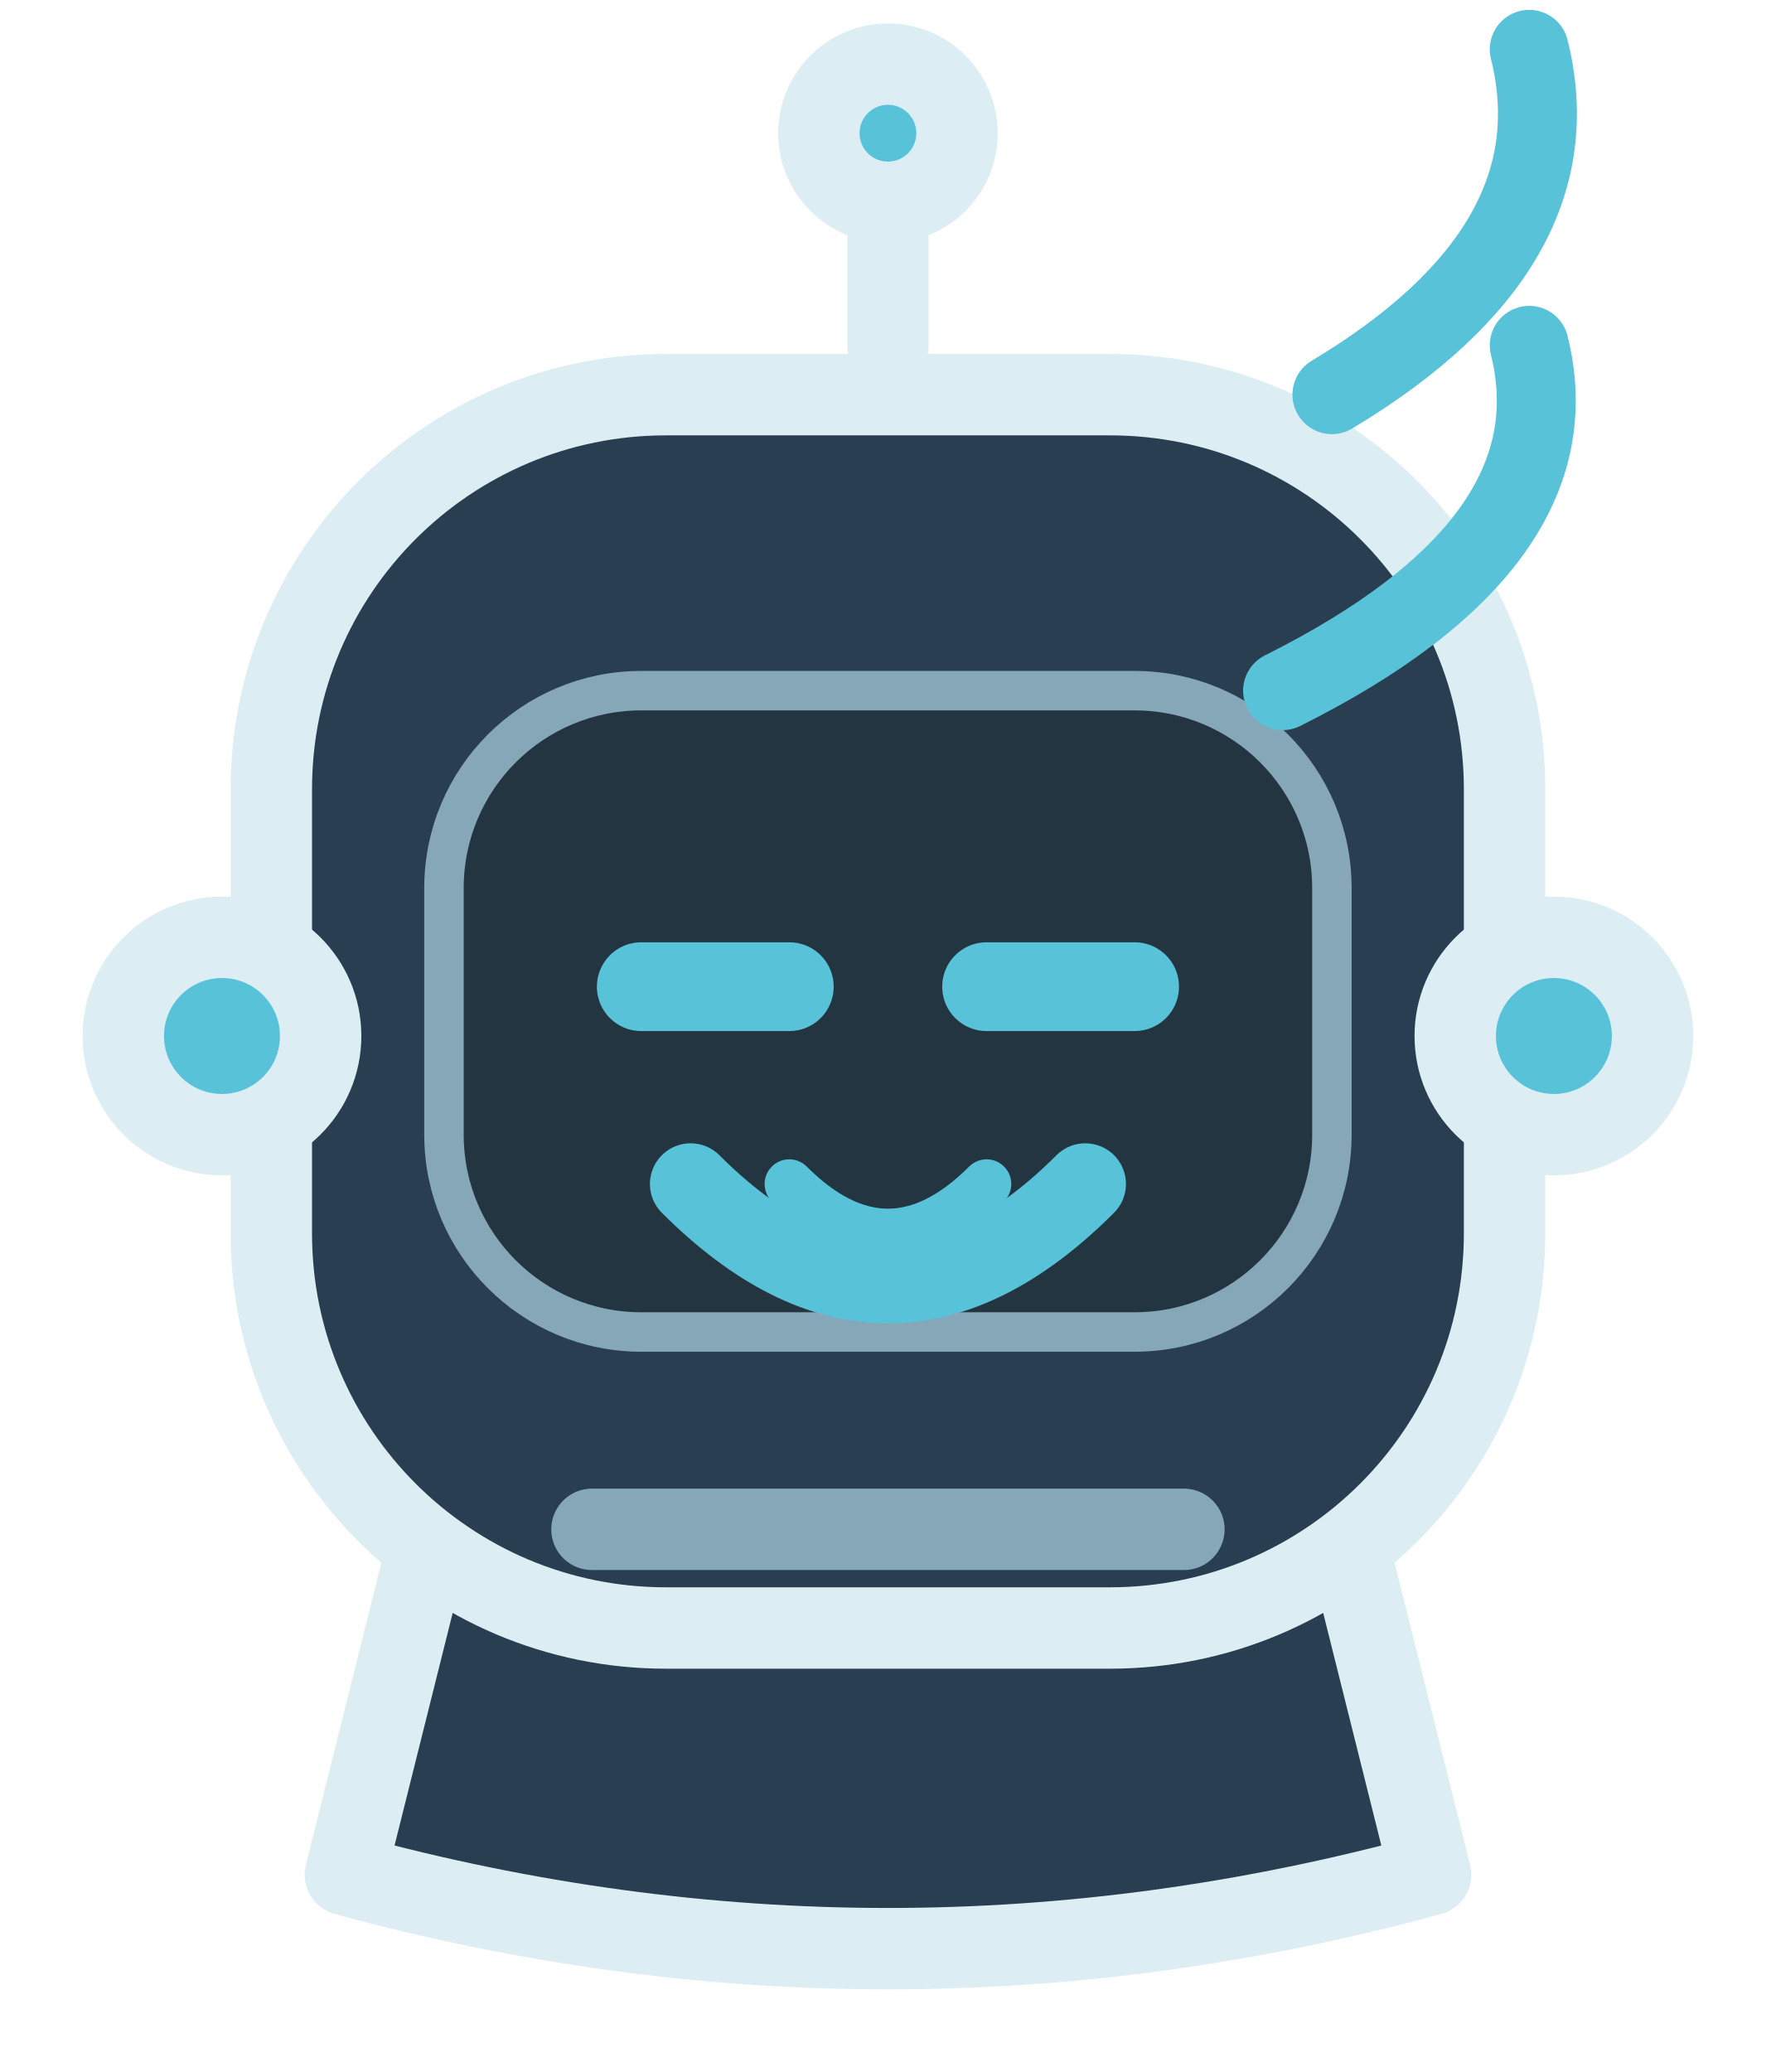
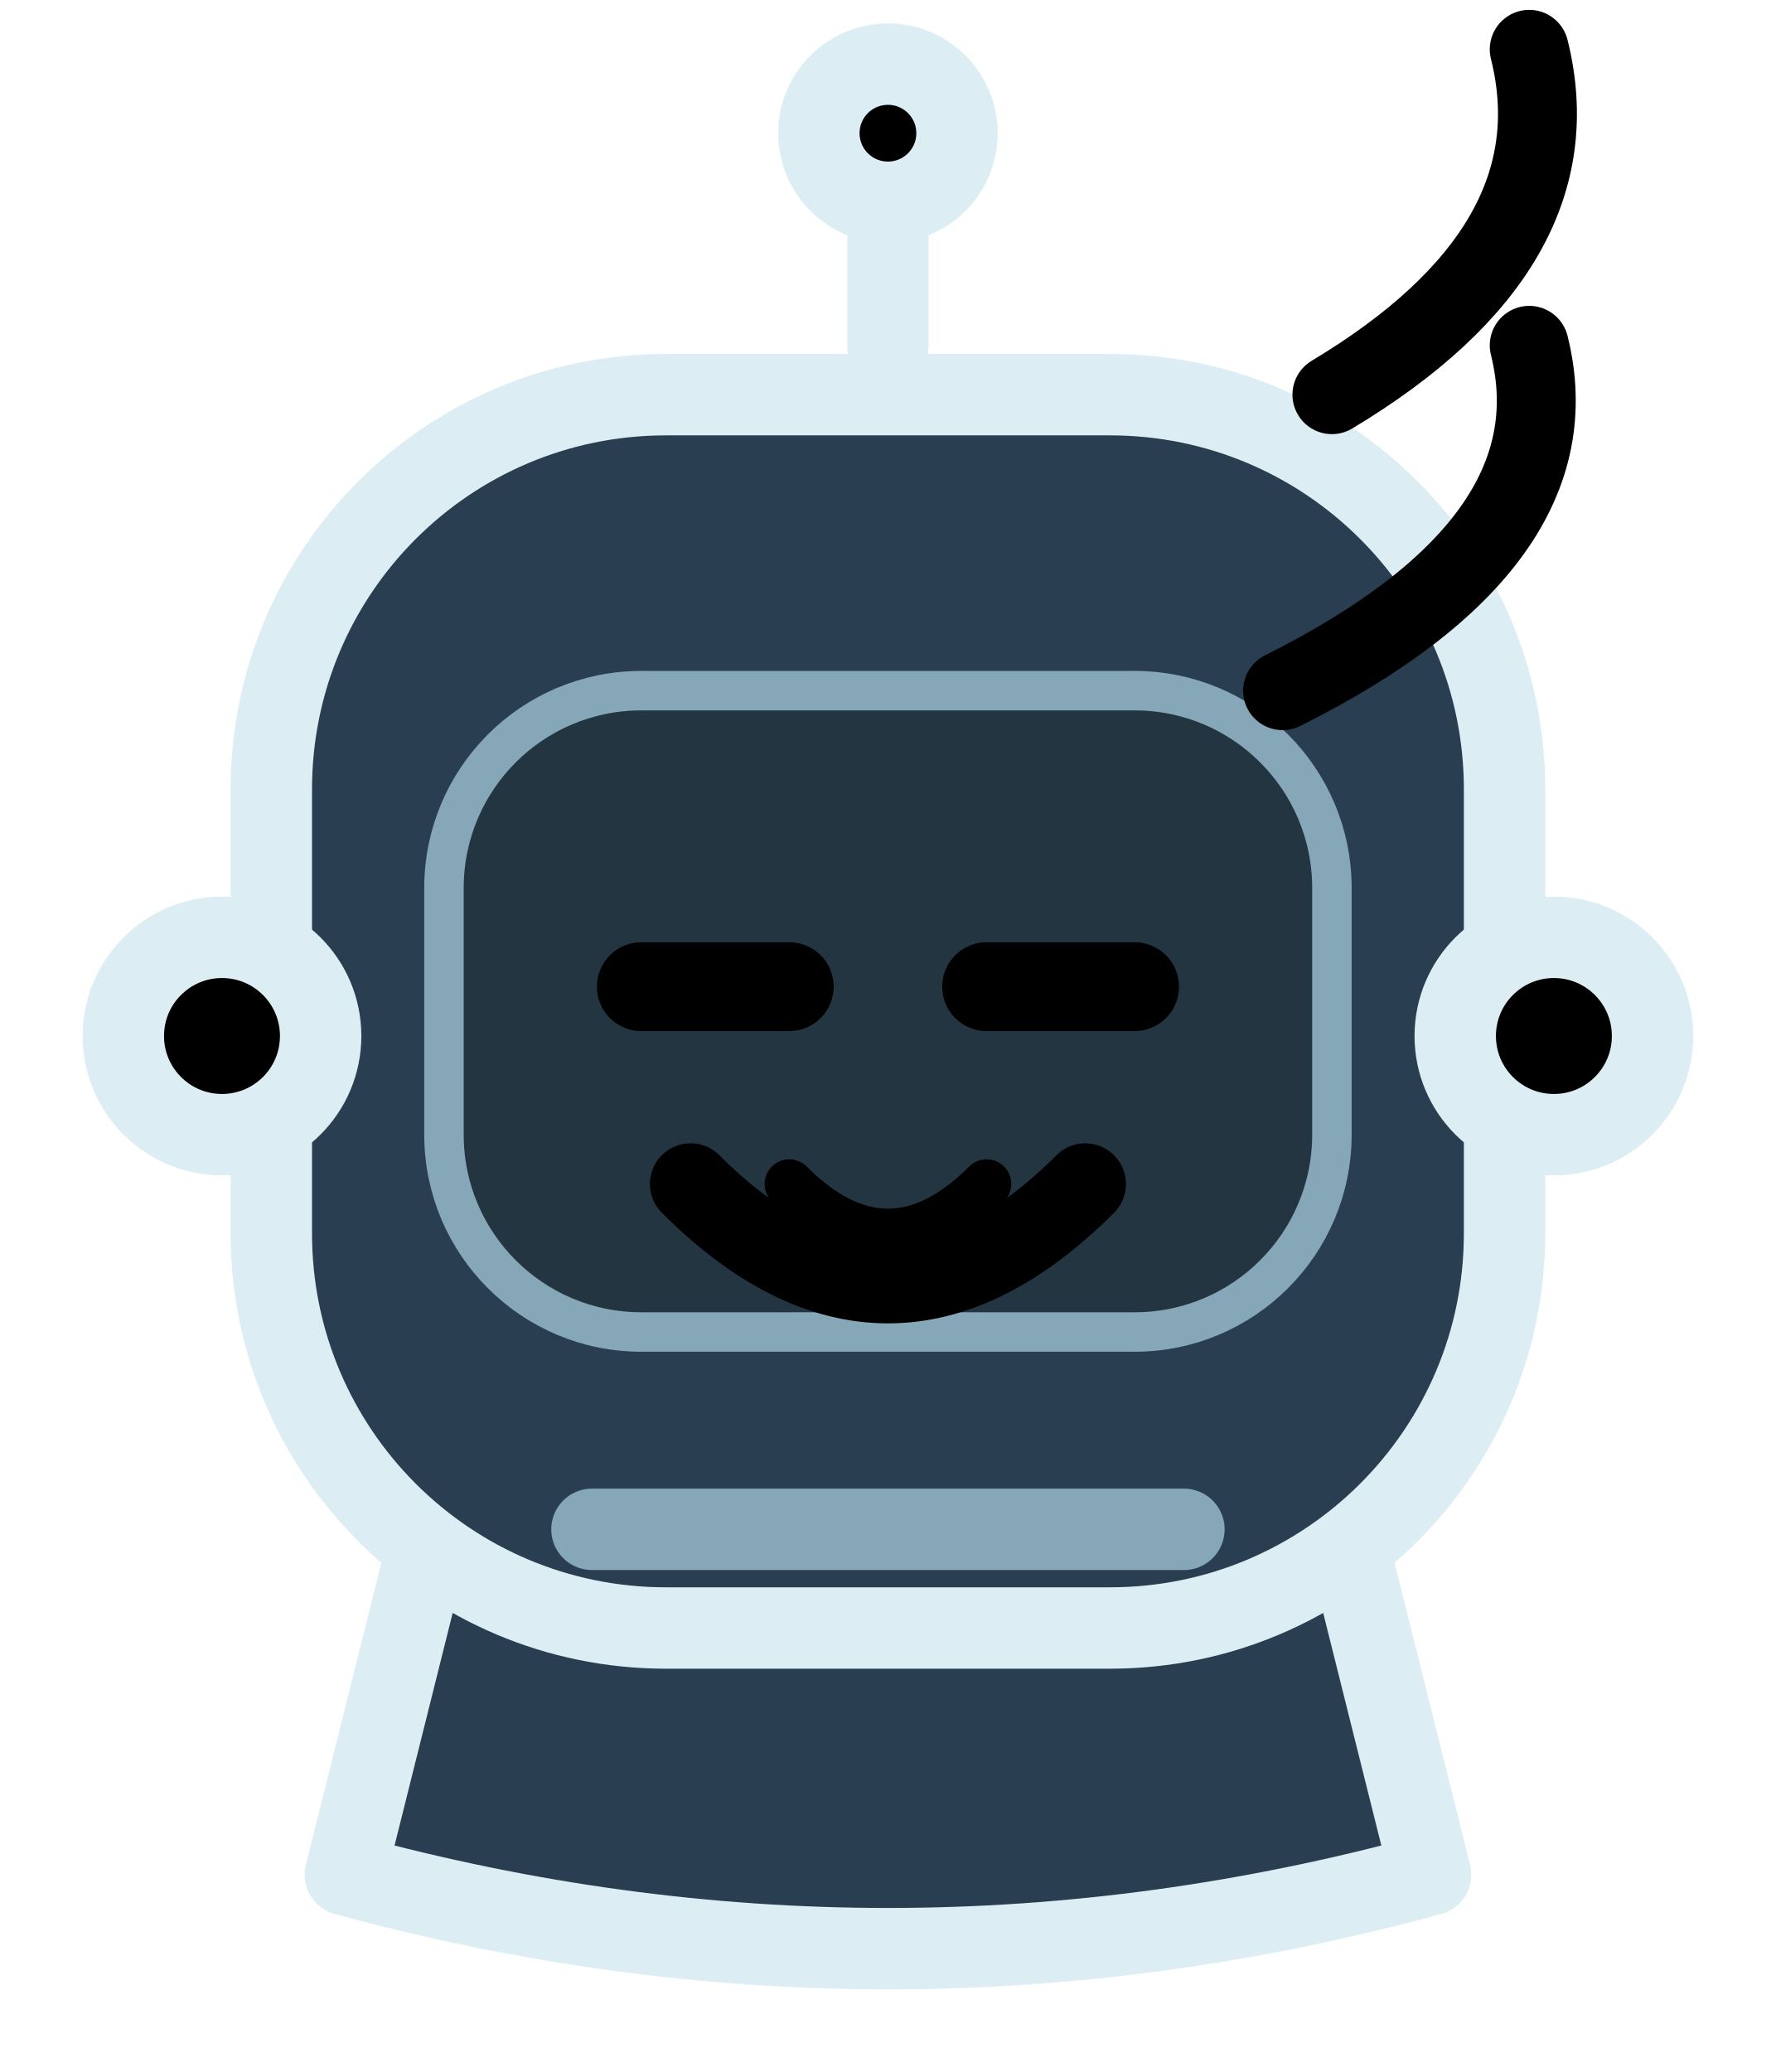
<svg xmlns="http://www.w3.org/2000/svg" viewBox="0 0 36 42" width="108" height="126" role="img" aria-label="robot-line generic variant 1">
  <g stroke="#DCEEF3" stroke-width="1.65" stroke-linecap="round" stroke-linejoin="round">
    <path d="M9 30L7 38Q18 41 29 38L27 30" fill="#293E50" />
    <rect x="5.5" y="8" width="25" height="25" rx="8" fill="#293E50" />
    <path d="M18 7V3" />
-     <circle cx="18" cy="2.7" r="1.4" fill="#58C2D8" />
+     <circle cx="18" cy="2.7" r="1.4" fill="currentColor" />
    <rect x="9" y="14" width="18" height="13" rx="4" fill="#243542" stroke="#85A7B8" stroke-width=".8" />
    <path d="M12 31H24" stroke="#85A7B8" />
-     <circle cx="4.5" cy="21" r="2" fill="#58C2D8" />
-     <circle cx="31.5" cy="21" r="2" fill="#58C2D8" />
-     <g stroke="#58C2D8" stroke-width="1.8" stroke-linecap="round" fill="none">
+     <circle cx="4.5" cy="21" r="2" fill="currentColor" />
+     <circle cx="31.5" cy="21" r="2" fill="currentColor" />
+     <g stroke="currentColor" stroke-width="1.8" stroke-linecap="round" fill="none">
      <path d="M13 20h3m4 0h3" />
      <path d="M16 24q2 2 4 0" stroke-width="1" />
    </g>
-     <path d="M27 8q5-3 4-7m-5 13q6-3 5-7" stroke="#58C2D8" fill="none" stroke-width="1.6" />
-     <path d="M14 24q4 4 8 0" fill="none" stroke="#58C2D8" />
+     <path d="M27 8q5-3 4-7m-5 13q6-3 5-7" stroke="currentColor" fill="none" stroke-width="1.6" />
+     <path d="M14 24q4 4 8 0" fill="none" stroke="currentColor" />
  </g>
</svg>
